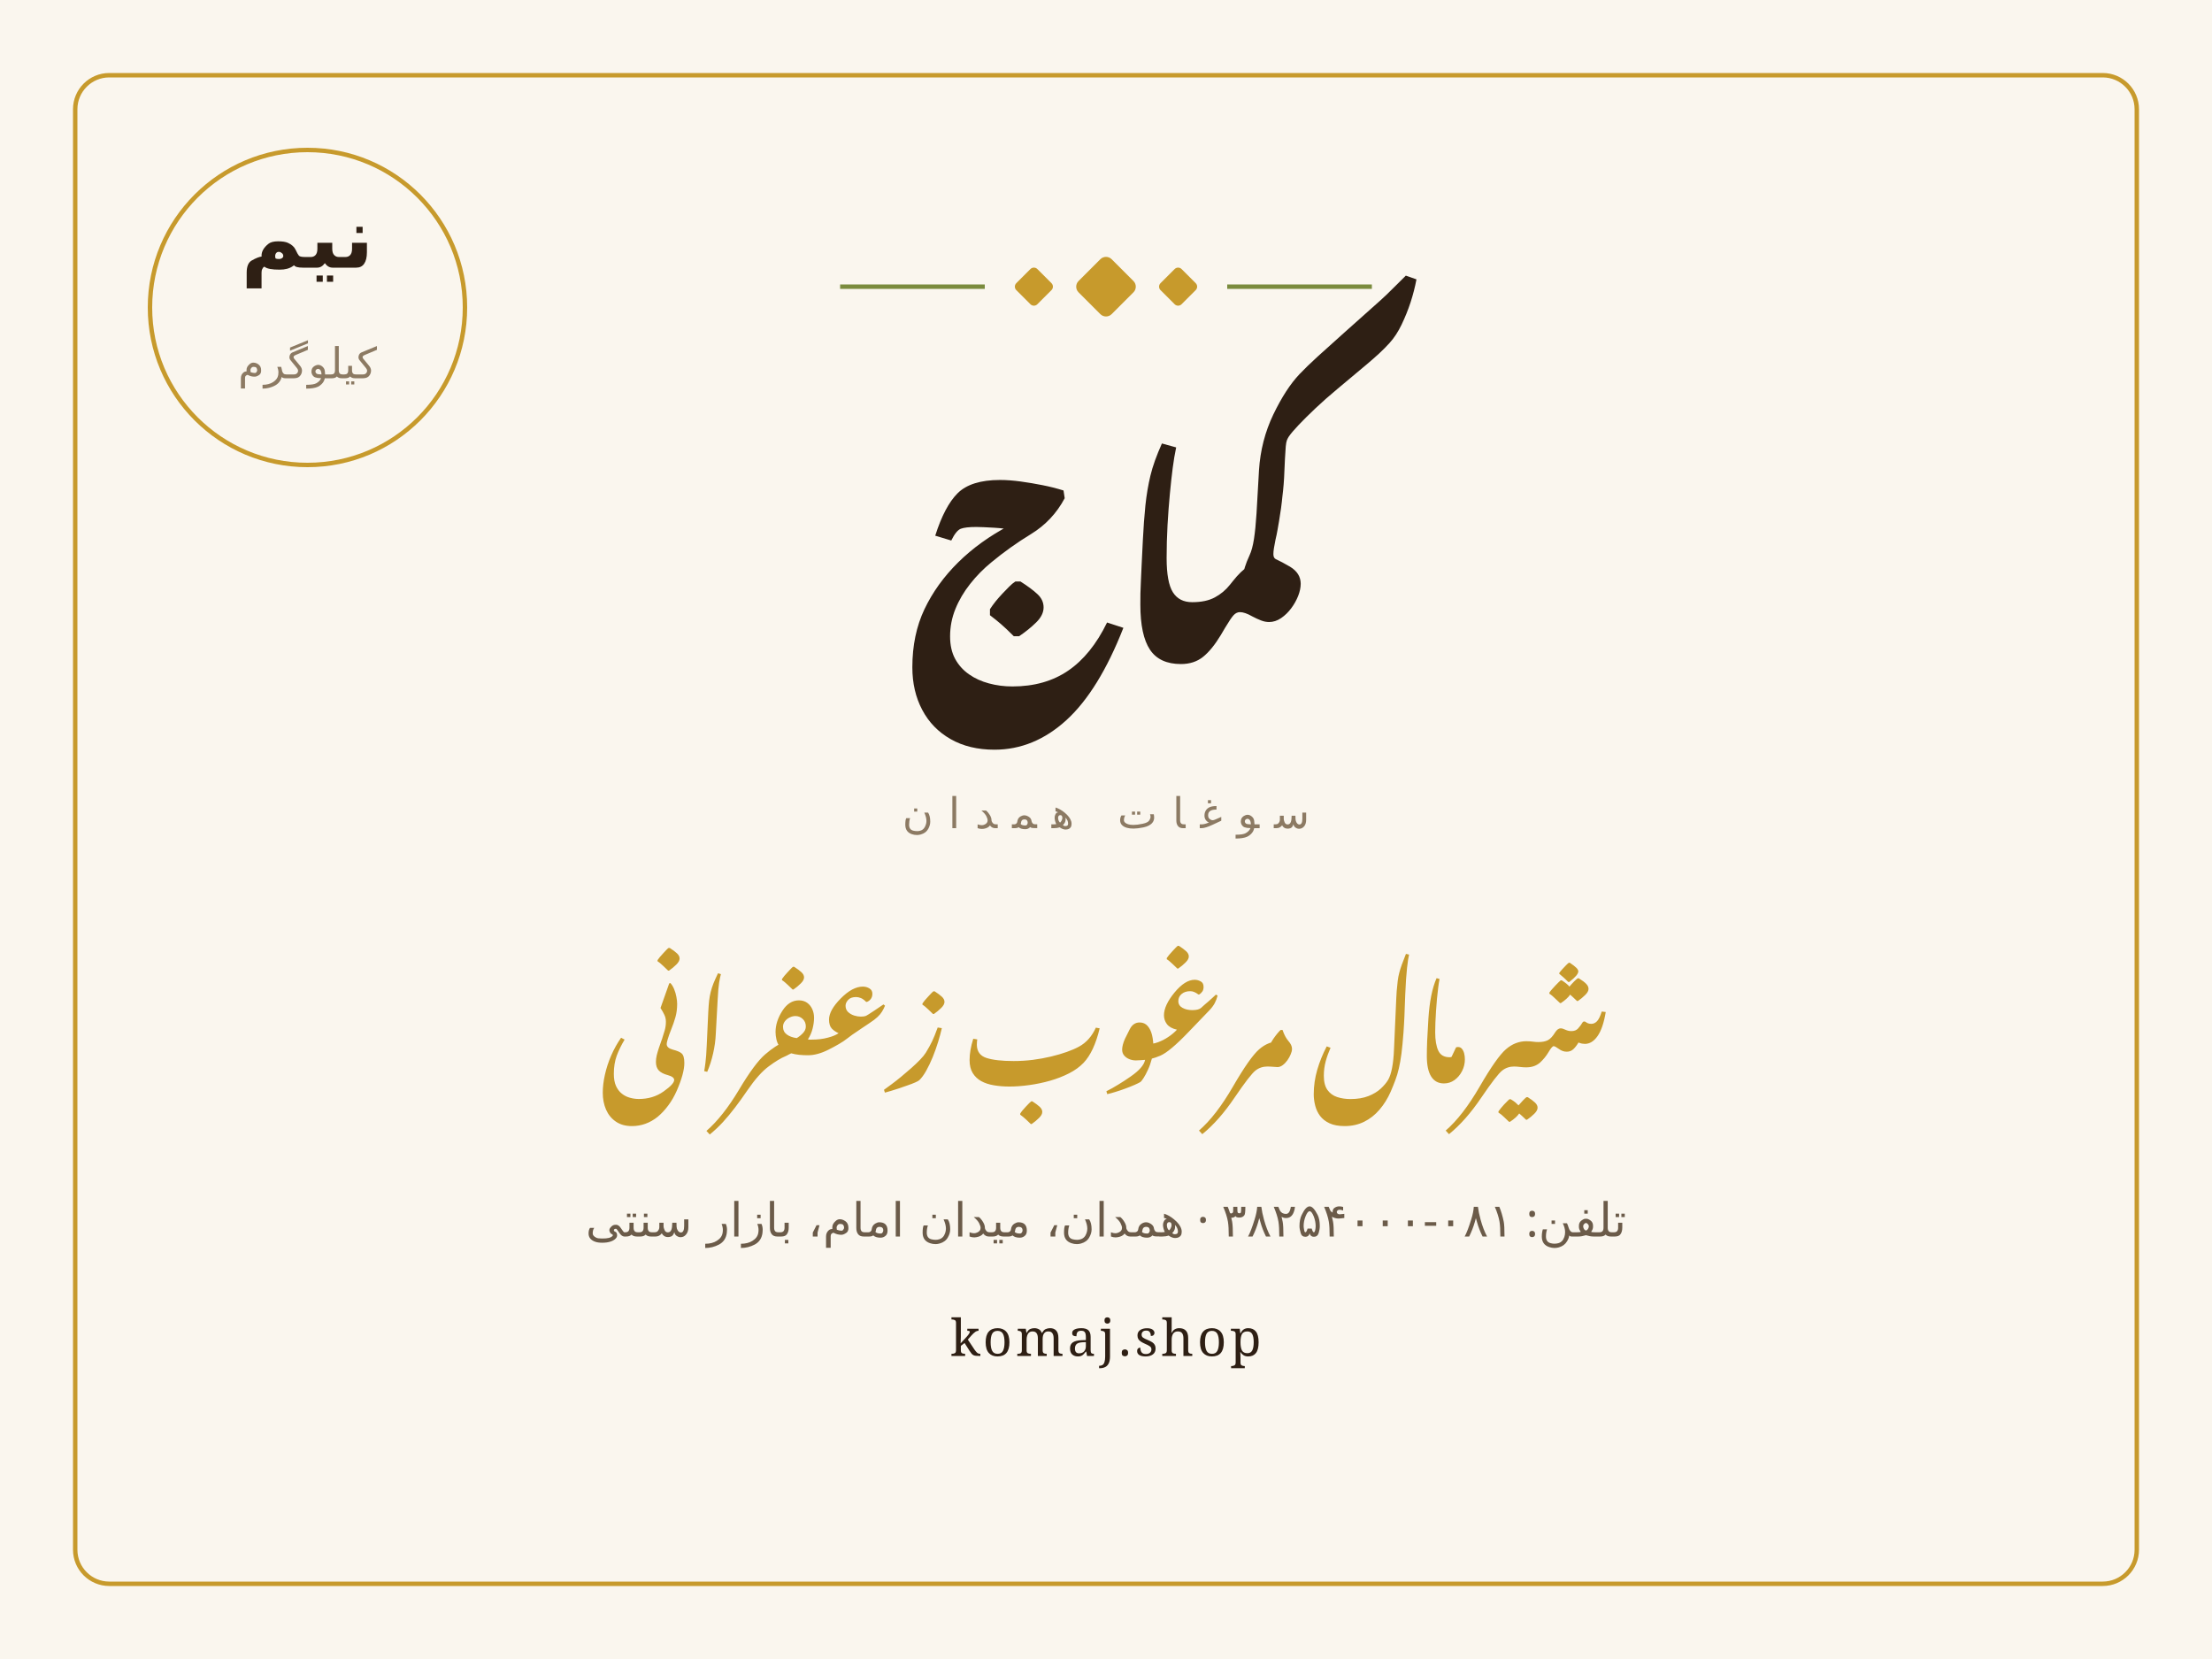
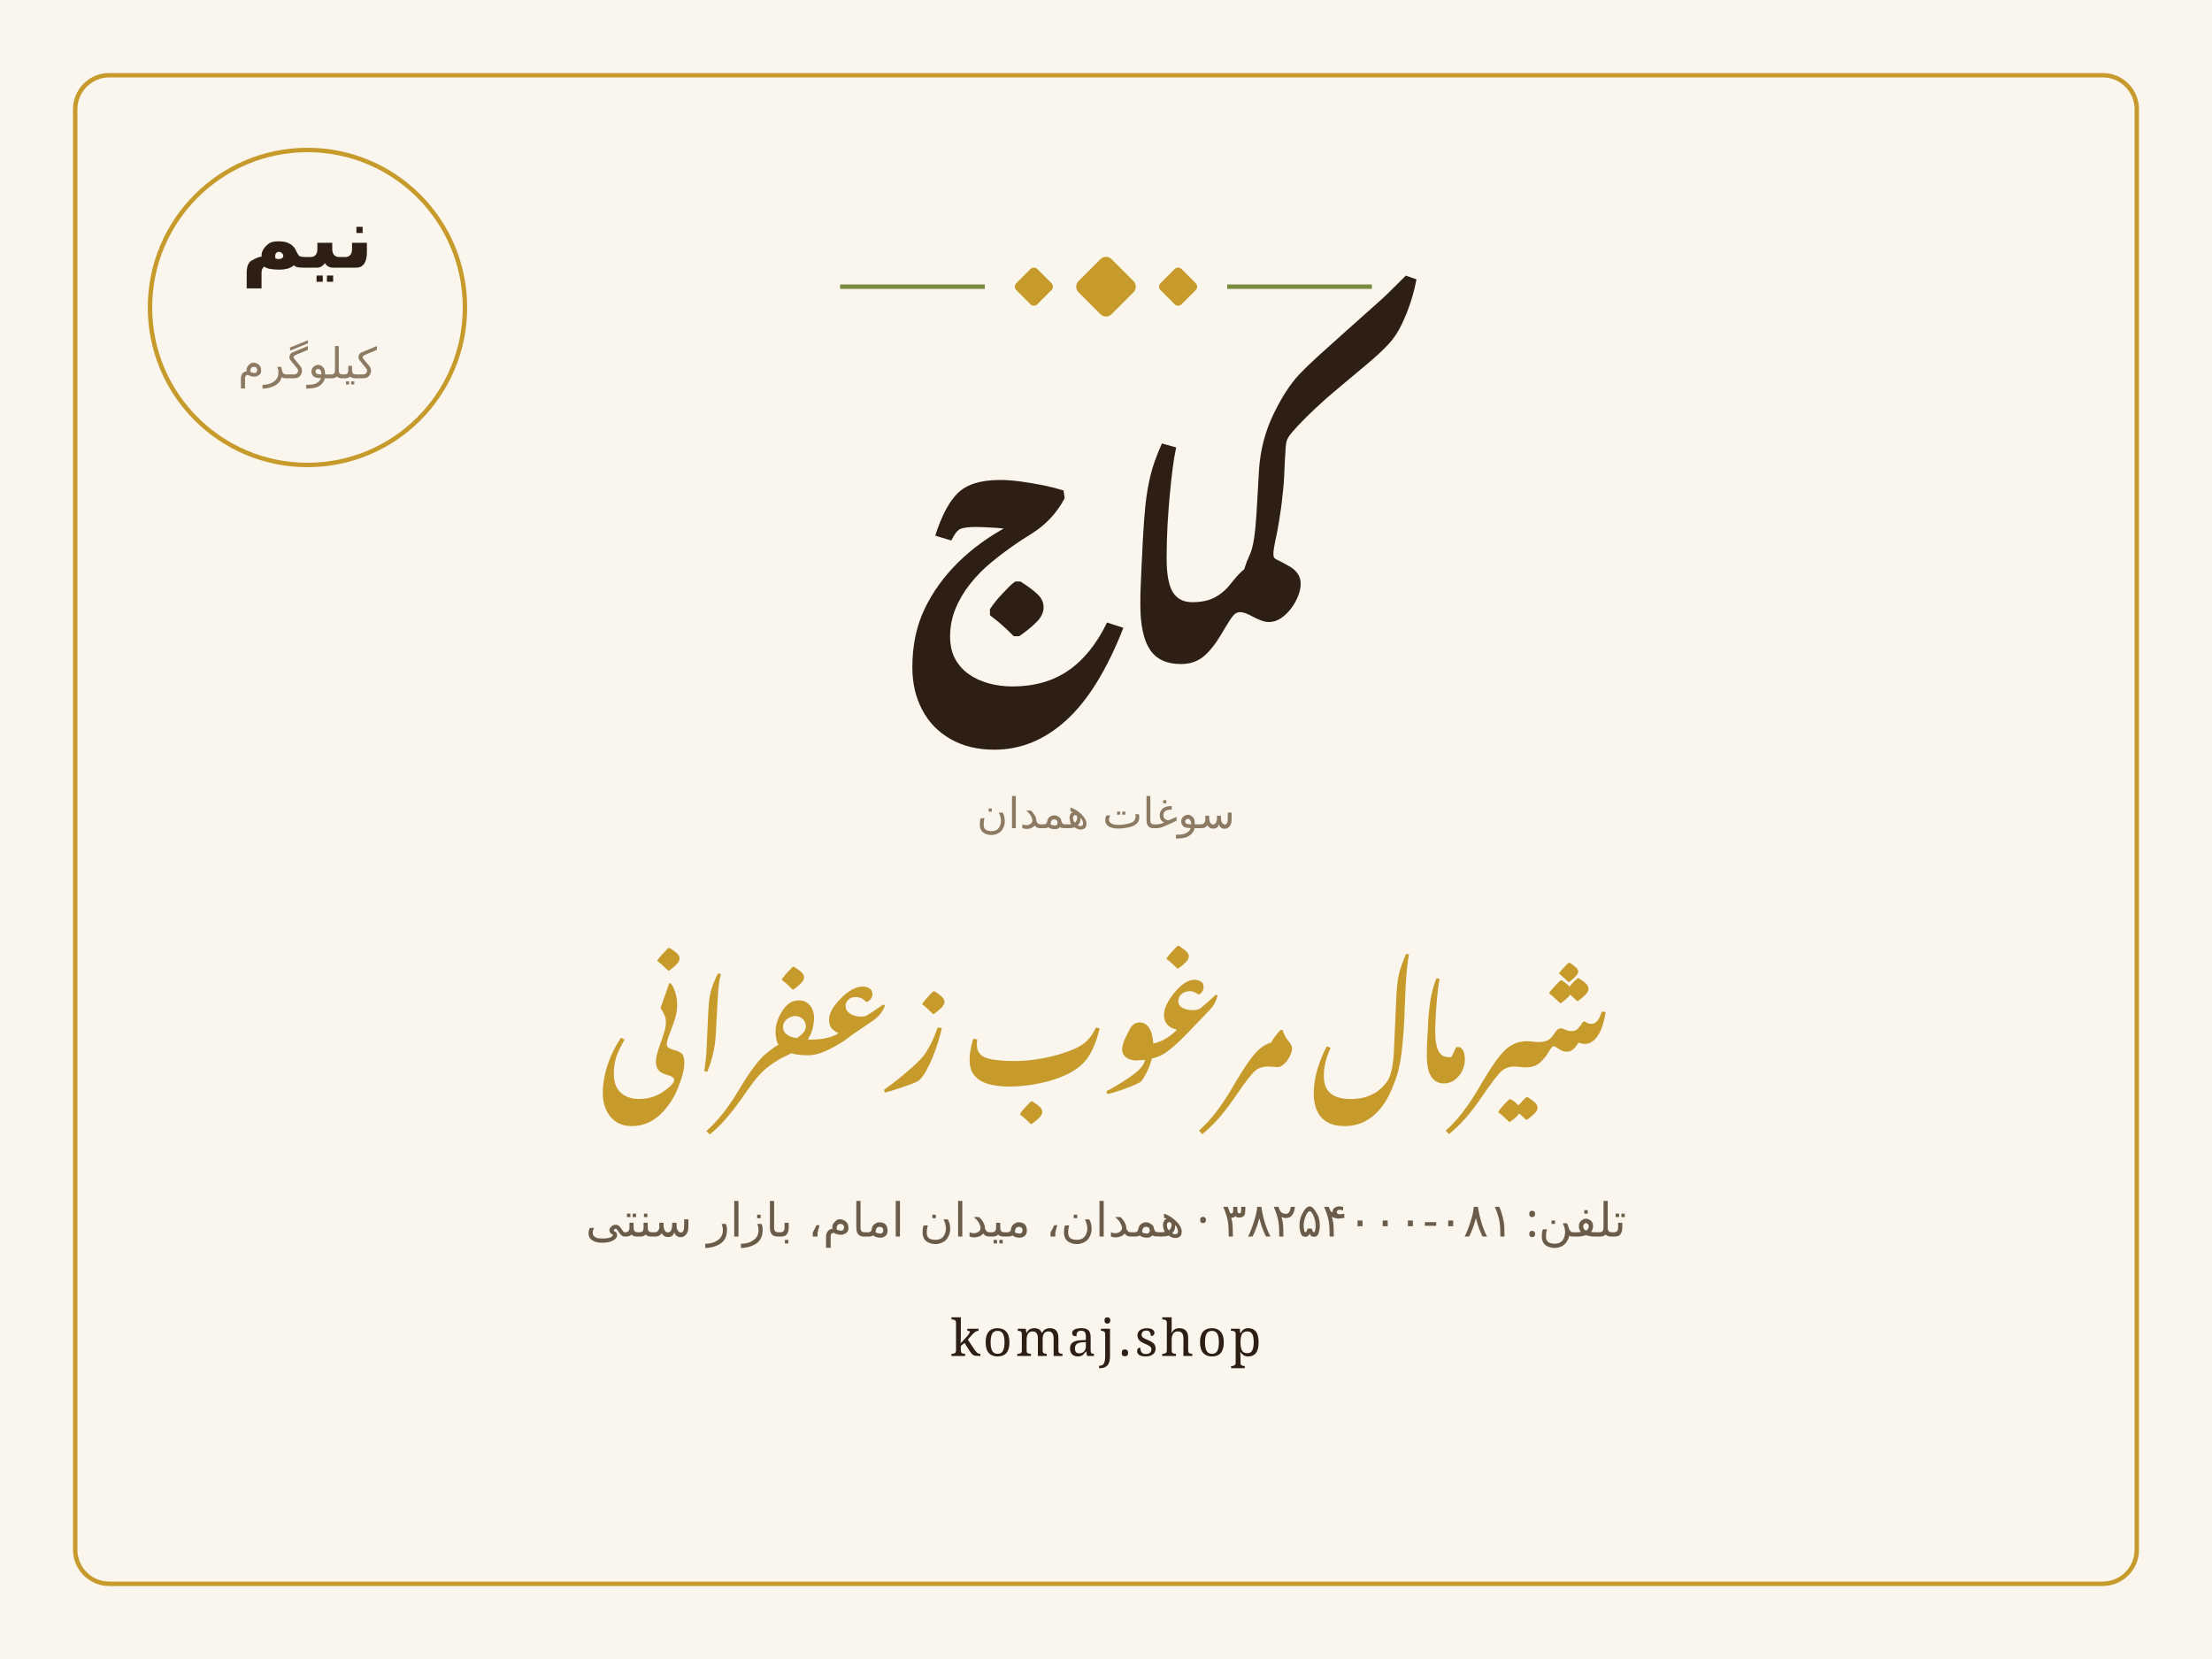
<svg xmlns="http://www.w3.org/2000/svg" width="200mm" height="150mm" viewBox="0 0 500 375">
  <rect width="500" height="375" fill="#FAF6EE" />
  <rect x="17.0" y="17.0" width="466.0" height="341.0" rx="7.7" fill="none" stroke="#C79A2C" stroke-width="1" />
  <rect x="189.9" y="64.3" width="32.7" height="1.0" fill="#7A8B3D" />
  <rect x="277.4" y="64.3" width="32.7" height="1.0" fill="#7A8B3D" />
  <rect x="-3.37" y="-3.37" width="6.73" height="6.73" fill="#C79A2C" rx="1.1" transform="translate(233.7,64.8) rotate(45)" />
  <rect x="-5.29" y="-5.29" width="10.58" height="10.58" fill="#C79A2C" rx="1.8" transform="translate(250.0,64.8) rotate(45)" />
  <rect x="-3.37" y="-3.37" width="6.73" height="6.73" fill="#C79A2C" rx="1.1" transform="translate(266.3,64.8) rotate(45)" />
  <text x="250.0" y="150.1" text-anchor="middle" font-family="'Noto Nastaliq Urdu', serif" font-size="51.9" fill="#2E1F14" font-weight="700" direction="rtl">کماج</text>
-   <text x="250.0" y="187.2" text-anchor="middle" font-family="'Vazirmatn', sans-serif" font-size="9.6" fill="#8C7A63" letter-spacing="3.37" direction="rtl">سوغات همدان</text>
+   <text x="250.0" y="187.2" text-anchor="middle" font-family="'Vazirmatn', sans-serif" font-size="9.6" fill="#8C7A63" direction="rtl">سوغات همدان</text>
  <text x="250.0" y="244.9" text-anchor="middle" font-family="'Noto Nastaliq Urdu', serif" font-size="26.0" fill="#C79A2C" direction="rtl">شیرمال مرغوب زعفرانی</text>
  <text x="250.0" y="279.5" text-anchor="middle" font-family="'Vazirmatn', sans-serif" font-size="10.6" fill="#6B5B49" direction="rtl">تلفن: ۰۸۱-۳۸۲۵۴۰۰۰ · همدان، میدان امام، بازار سنتی</text>
  <text x="250.0" y="306.5" text-anchor="middle" font-family="'Marcellus', serif" font-size="11.5" fill="#2E1F14" letter-spacing="0.81">komaj.shop</text>
  <circle cx="69.5" cy="69.5" r="35.6" fill="#FAF6EE" stroke="#C79A2C" stroke-width="1" />
  <text x="69.5" y="60.5" text-anchor="middle" font-family="'Vazirmatn', sans-serif" font-size="19.2" fill="#2E1F14" font-weight="800" direction="rtl">نیم</text>
  <text x="69.5" y="85.5" text-anchor="middle" font-family="'Vazirmatn', sans-serif" font-size="9.6" fill="#8C7A63" direction="rtl">کیلوگرم</text>
</svg>
